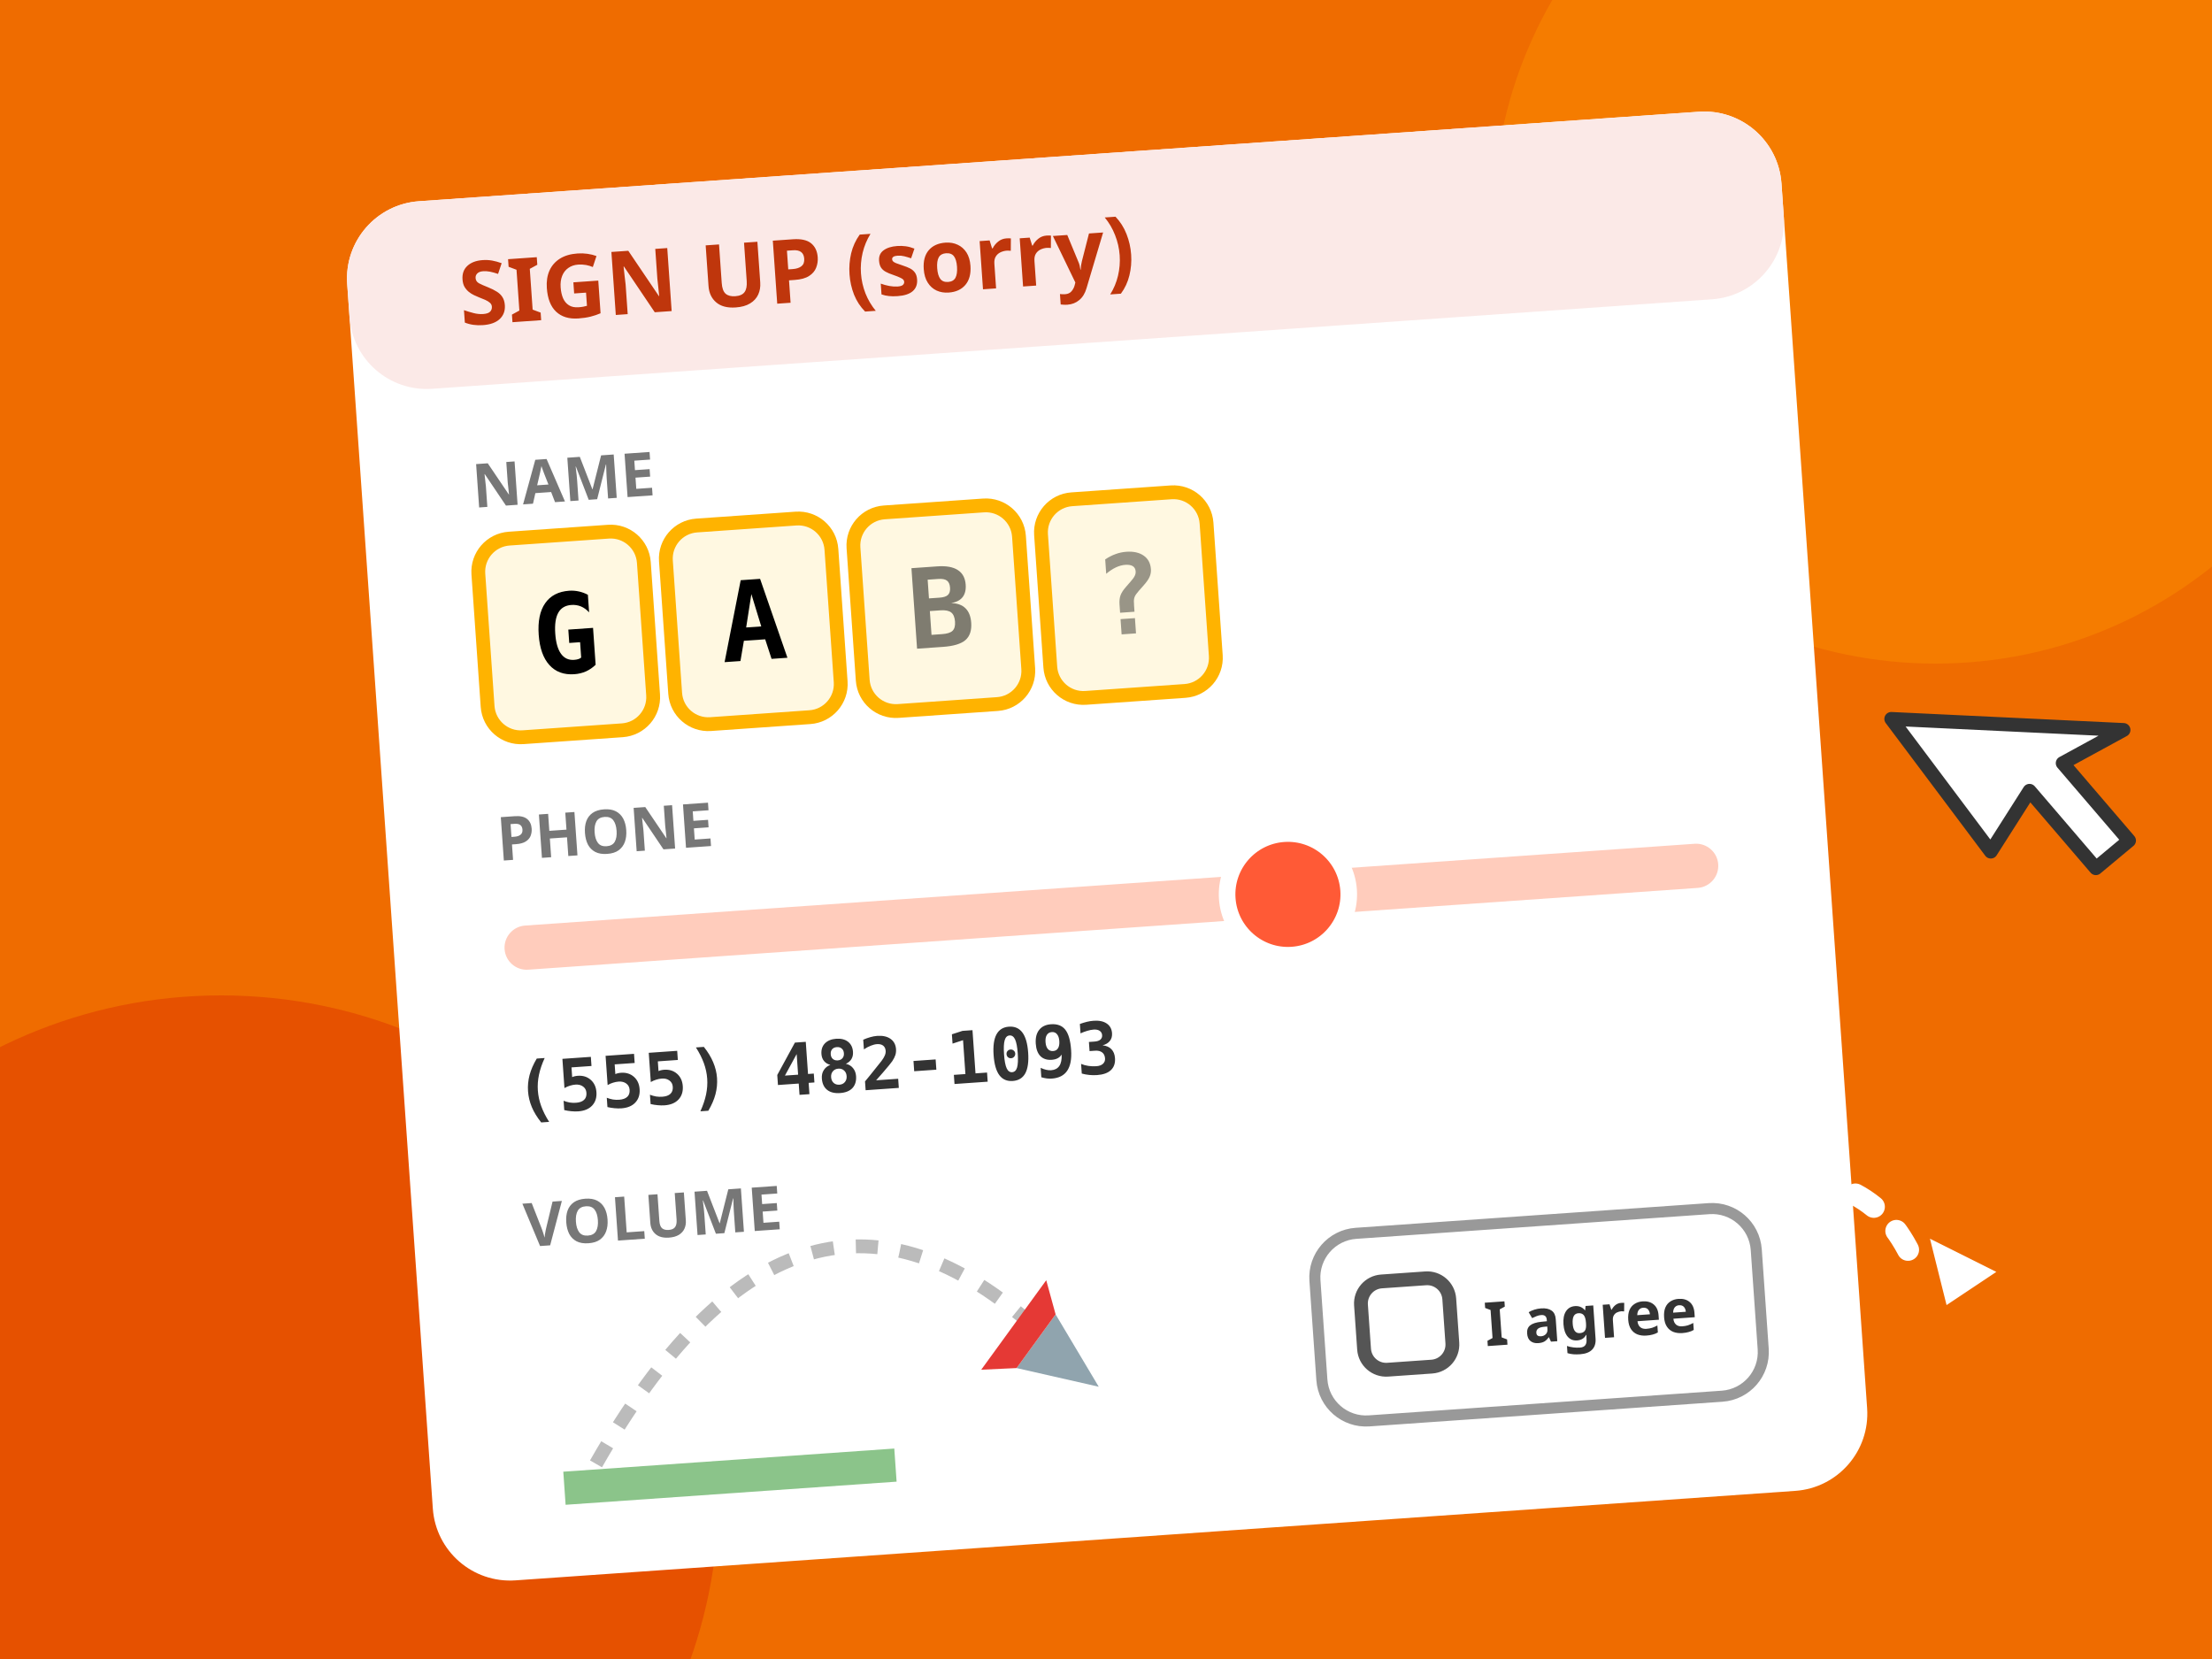
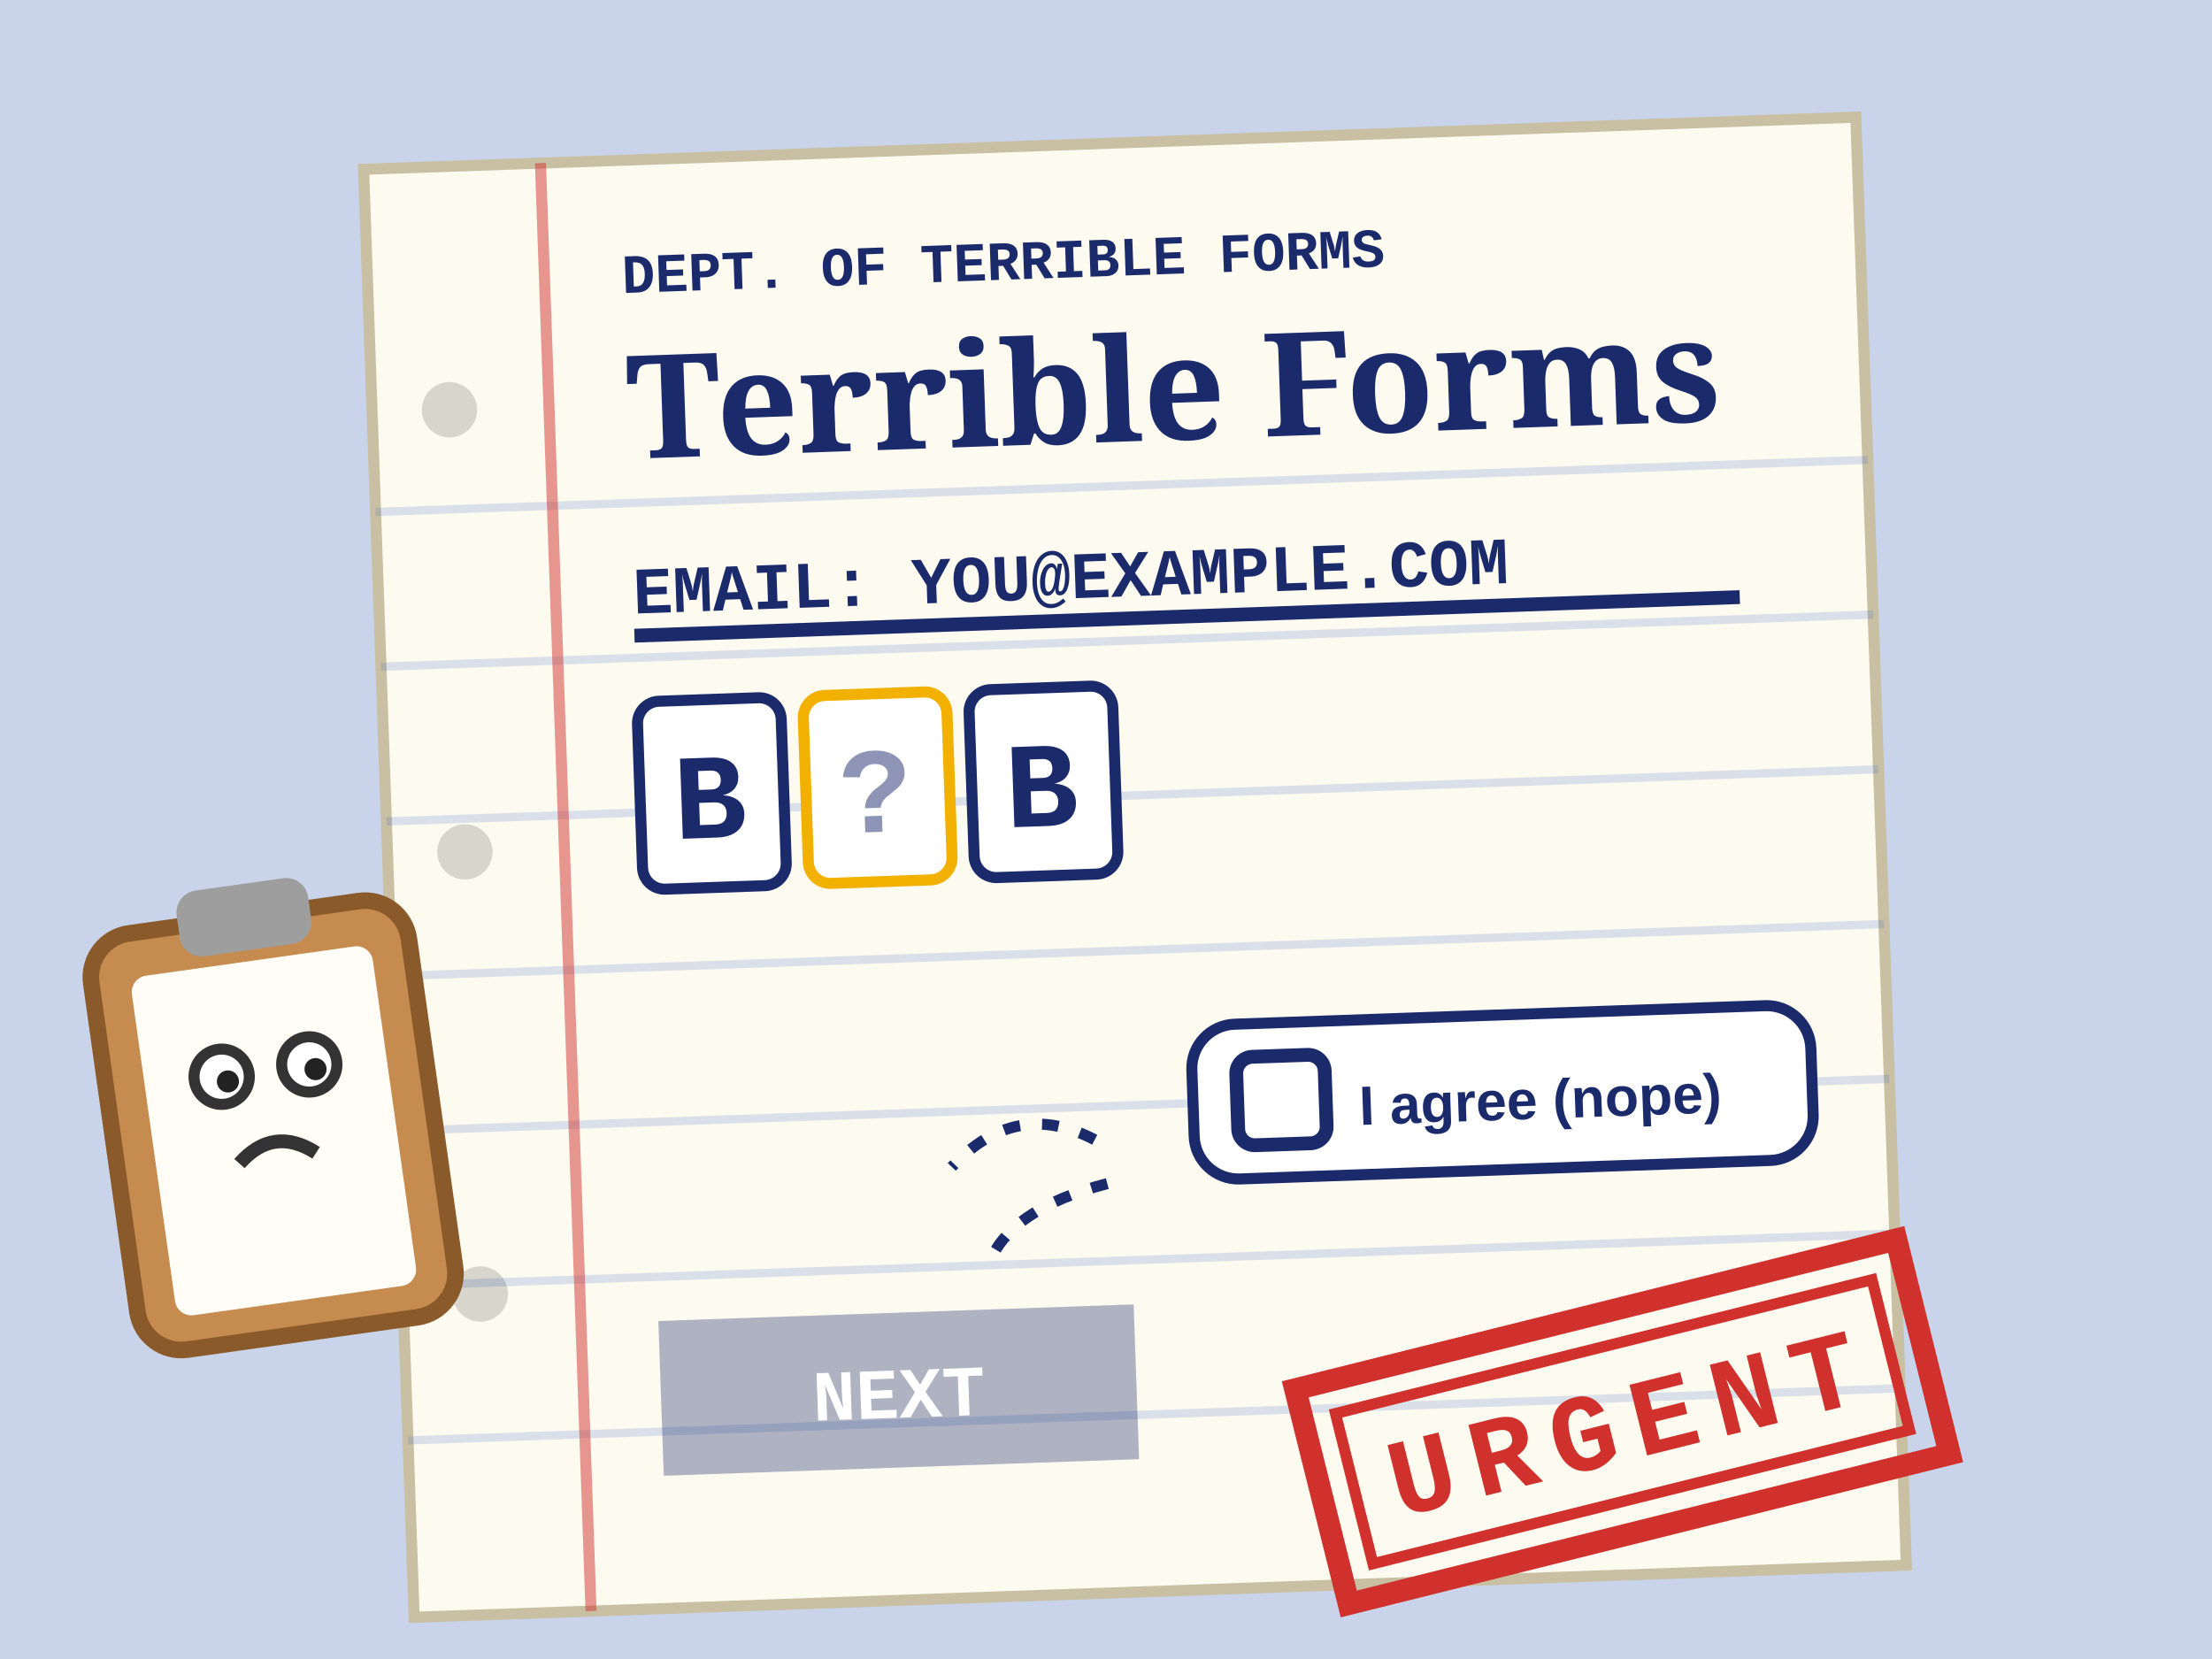
<svg xmlns="http://www.w3.org/2000/svg" viewBox="0 0 400 300">
-   <rect width="400" height="300" fill="#ef6c00" />
-   <circle cx="350" cy="40" r="80" fill="#f57c00" />
-   <circle cx="40" cy="270" r="90" fill="#e65100" />
-   <g transform="rotate(-4 200 150)">
-     <rect x="70" y="28" width="260" height="250" rx="14" fill="#fff" />
-     <rect x="70" y="28" width="260" height="34" rx="14" fill="#fbe9e7" />
-     <text x="90" y="51" font-family="sans-serif" font-weight="900" font-size="16" fill="#bf360c">SIGN UP (sorry)</text>
-     <text x="90" y="84" font-family="sans-serif" font-weight="800" font-size="11" fill="#777">NAME</text>
-     <g font-family="monospace" font-weight="900" font-size="20" text-anchor="middle">
-       <rect x="90" y="90" width="30" height="36" rx="6" fill="#fff8e1" stroke="#ffb300" stroke-width="2.5" />
-       <text x="105" y="115">G</text>
-       <rect x="124" y="90" width="30" height="36" rx="6" fill="#fff8e1" stroke="#ffb300" stroke-width="2.5" />
-       <text x="139" y="115">A</text>
-       <rect x="158" y="90" width="30" height="36" rx="6" fill="#fff8e1" stroke="#ffb300" stroke-width="2.5" />
-       <text x="173" y="115" opacity=".5">B</text>
-       <rect x="192" y="90" width="30" height="36" rx="6" fill="#fff8e1" stroke="#ffb300" stroke-width="2.5" />
-       <text x="207" y="115" opacity=".4">?</text>
+   <rect width="400" height="300" fill="#c9d4ea" />
+   <g transform="rotate(-2 200 150)">
+     <rect x="70" y="26" width="270" height="262" fill="#fdfaf0" stroke="#c9c0a3" stroke-width="2" />
+     <g stroke="rgba(60,110,200,.18)" stroke-width="1.5">
+       <path d="M70 88h270M70 116h270M70 144h270M70 172h270M70 200h270M70 228h270M70 256h270" />
    </g>
-     <text x="90" y="148" font-family="sans-serif" font-weight="800" font-size="11" fill="#777">PHONE</text>
-     <rect x="90" y="160" width="220" height="8" rx="4" fill="#ffccbc" />
-     <circle cx="232" cy="164" r="11" fill="#ff5a36" stroke="#fff" stroke-width="3" />
-     <text x="90" y="194" font-family="monospace" font-weight="700" font-size="13" fill="#333">(555) 482-1093</text>
-     <text x="90" y="218" font-family="sans-serif" font-weight="800" font-size="11" fill="#777">VOLUME</text>
-     <path d="M94 262h60" stroke="#8bc48a" stroke-width="6" />
-     <path d="M100 258q40-60 80-20" stroke="#bbb" stroke-width="2.5" stroke-dasharray="4 4" fill="none" />
-     <g transform="translate(184 244) rotate(40)">
-       <path d="M10 0l-14-6v12z" fill="#90a4ae" />
-       <path d="M-4-6l-5-4v20l5-4z" fill="#e53935" />
+     <path d="M102 26v262" stroke="#d0312d" stroke-width="2" opacity=".5" />
+     <g fill="rgba(0,0,0,.15)">
+       <circle cx="84" cy="70" r="5" />
+       <circle cx="84" cy="150" r="5" />
+       <circle cx="84" cy="230" r="5" />
    </g>
-     <rect x="232" y="226" width="80" height="34" rx="8" fill="#fff" stroke="#999" stroke-width="2" />
-     <rect x="240" y="235" width="16" height="16" rx="4" fill="#fff" stroke="#555" stroke-width="2.5" />
-     <text x="262" y="248" font-family="sans-serif" font-size="11" font-weight="700" fill="#333">I agree</text>
+     <text x="116" y="50" font-family="Courier New,monospace" font-weight="700" font-size="10" fill="#1b2a6b">DEPT. OF TERRIBLE FORMS</text>
+     <text x="116" y="80" font-family="Georgia,serif" font-weight="900" font-size="26" fill="#1b2a6b">Terrible Forms</text>
+     <text x="116" y="108" font-family="Courier New,monospace" font-weight="700" font-size="12" fill="#1b2a6b">EMAIL: YOU@EXAMPLE.COM</text>
+     <path d="M116 112h200" stroke="#1b2a6b" stroke-width="2.5" />
+     <g font-family="Courier New,monospace" font-weight="900" font-size="22" fill="#1b2a6b">
+       <rect x="116" y="124" width="26" height="34" rx="4" fill="#fff" stroke="#1b2a6b" stroke-width="2" />
+       <rect x="146" y="124" width="26" height="34" rx="4" fill="#fff" stroke="#f2b100" stroke-width="2" />
+       <rect x="176" y="124" width="26" height="34" rx="4" fill="#fff" stroke="#1b2a6b" stroke-width="2" />
+       <text x="122" y="149">B</text>
+       <text x="152" y="149" opacity=".5">?</text>
+       <text x="182" y="149">B</text>
+     </g>
+     <rect x="214" y="186" width="112" height="28" rx="8" fill="#fff" stroke="#1b2a6b" stroke-width="2" />
+     <rect x="222" y="192" width="16" height="16" rx="3" fill="none" stroke="#1b2a6b" stroke-width="2.5" />
+     <text x="244" y="205" font-family="Arial" font-weight="800" font-size="10" fill="#1b2a6b">I agree (nope)</text>
+     <path d="M196 206q-14-8-26 4M198 214q-18 4-22 14" stroke="#1b2a6b" stroke-width="2" fill="none" stroke-dasharray="3 4" />
+     <rect x="116" y="236" width="86" height="28" fill="#1b2a6b" opacity=".35" />
+     <text x="159" y="255" text-anchor="middle" font-family="Courier New,monospace" font-weight="900" font-size="13" fill="#fff">NEXT</text>
  </g>
-   <path d="M316 214q22-4 30 14" stroke="#fff" stroke-width="4" fill="none" stroke-dasharray="4 6" stroke-linecap="round" />
-   <path d="M352 236l-3-12 12 6z" fill="#fff" />
-   <path d="M342 130l18 24 7-11 12 14 6-5-12-14 11-6z" fill="#fff" stroke="#333" stroke-width="2.5" stroke-linejoin="round" />
+   <g transform="translate(-10 190) rotate(-14 300 70)">
+     <rect x="248" y="48" width="112" height="40" fill="none" stroke="#d0312d" stroke-width="4" />
+     <rect x="254" y="54" width="100" height="28" fill="none" stroke="#d0312d" stroke-width="2" />
+     <text x="304" y="75" text-anchor="middle" font-family="Courier New,monospace" font-weight="900" font-size="20" letter-spacing="3" fill="#d0312d">URGENT</text>
+   </g>
+   <g transform="translate(14 160) rotate(-8)">
+     <rect x="0" y="10" width="58" height="76" rx="8" fill="#c58b4f" stroke="#8a5a2b" stroke-width="3" />
+     <rect x="7" y="18" width="44" height="62" rx="3" fill="#fffdf6" />
+     <rect x="17" y="4" width="24" height="12" rx="4" fill="#9e9e9e" />
+     <circle cx="21" cy="38" r="5" fill="#fff" stroke="#333" stroke-width="2" />
+     <circle cx="37" cy="38" r="5" fill="#fff" stroke="#333" stroke-width="2" />
+     <circle cx="22" cy="39" r="2" fill="#222" />
+     <circle cx="38" cy="39" r="2" fill="#222" />
+     <path d="M22 54q7-6 14 0" stroke="#333" stroke-width="2.5" fill="none" />
+   </g>
</svg>
